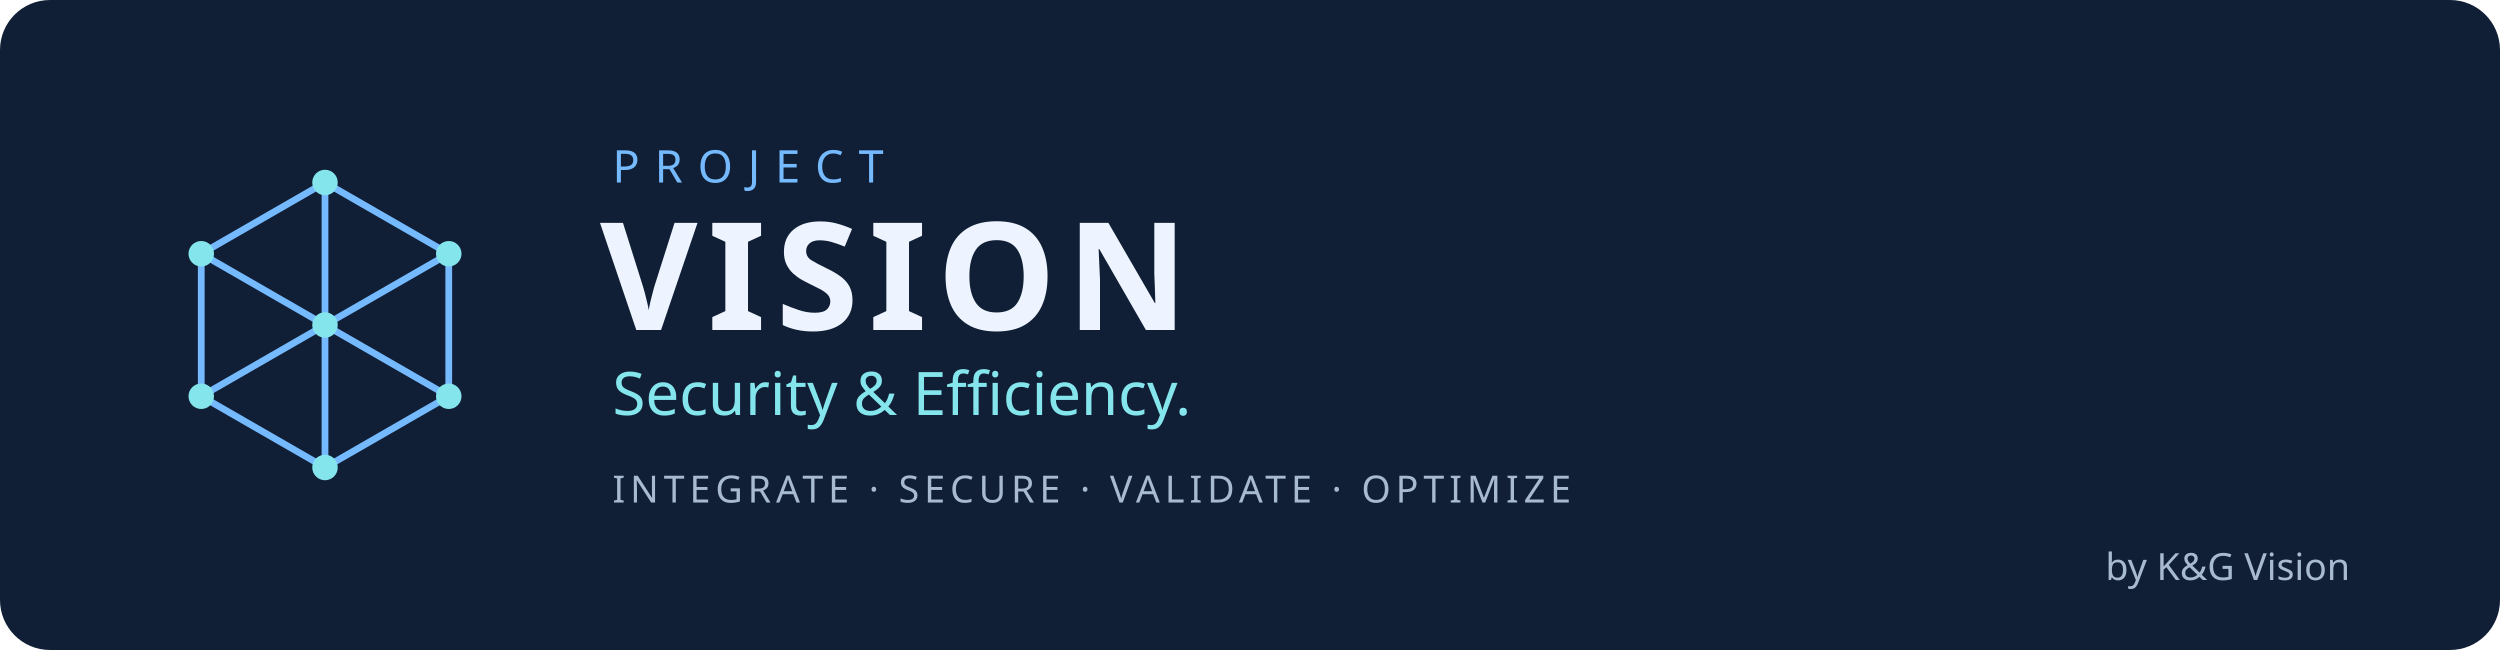
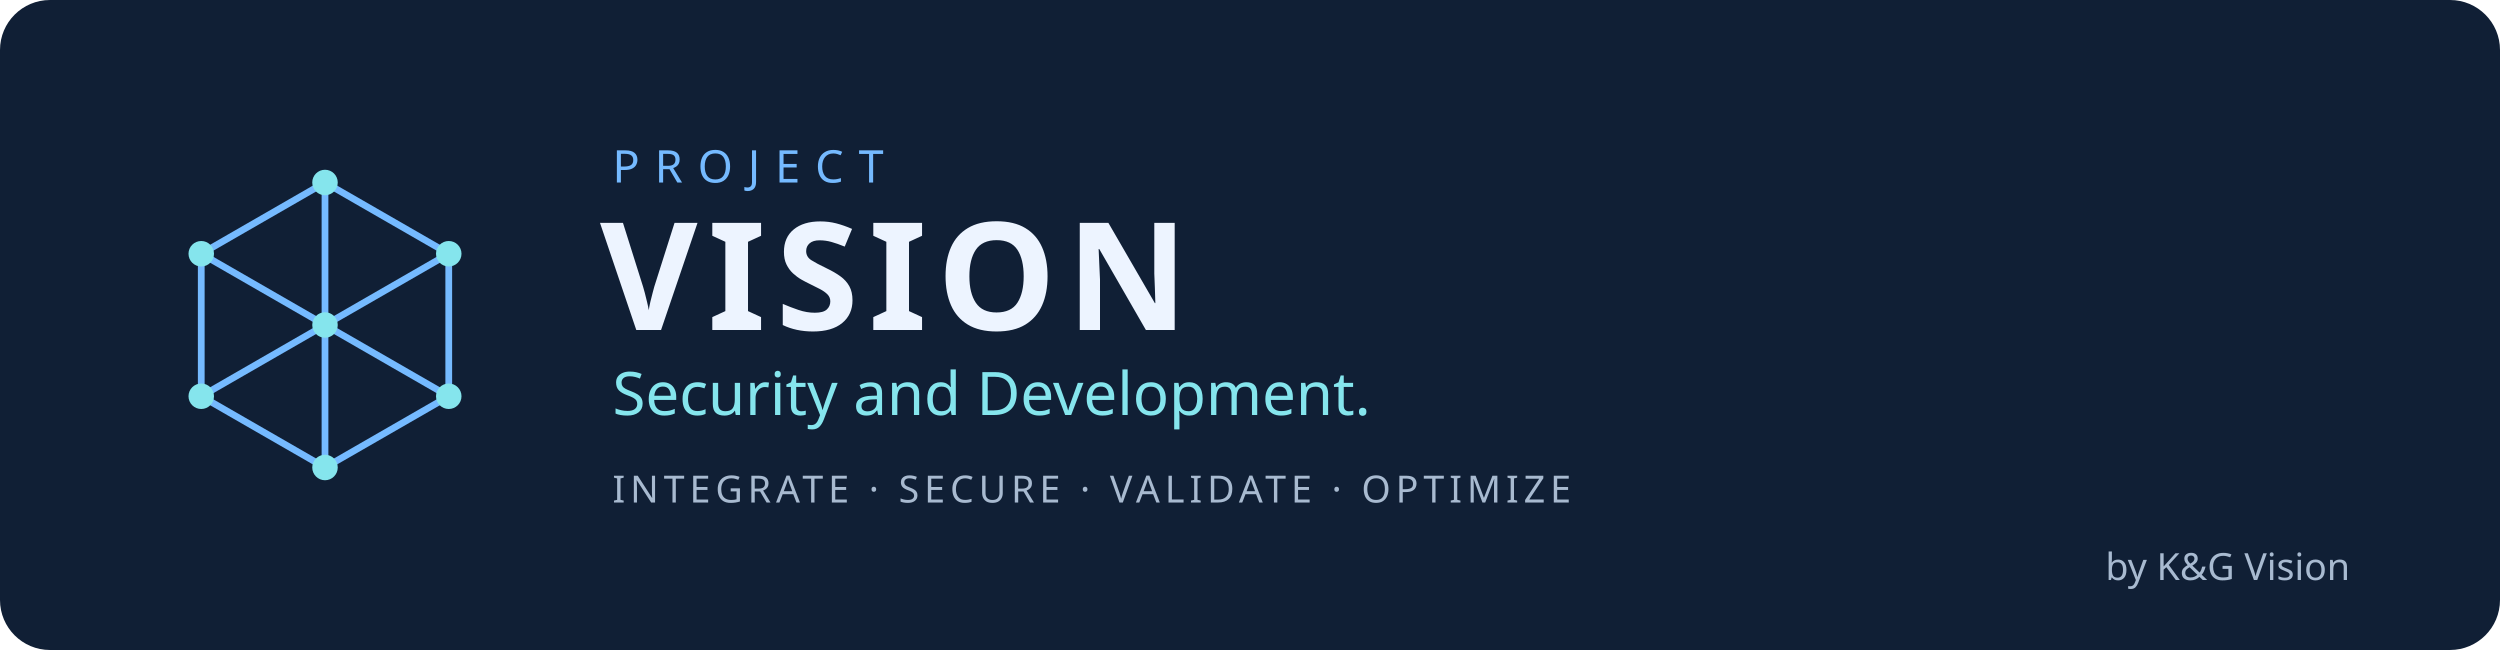
<svg xmlns="http://www.w3.org/2000/svg" viewBox="0 0 1000 260" role="img" aria-labelledby="t">
  <rect width="1000" height="260" rx="20" fill="#101F35" />
  <g transform="translate(55 55) scale(1.5)">
    <path d="M50 12L83 31V69L50 88L17 69V31Z M17 31L50 50L83 31M50 50V88M50 12V50M17 69L50 50L83 69" fill="none" stroke="#75BAFF" stroke-width="1.8" />
    <g fill="#85E5ED">
      <circle cx="50" cy="12" r="3.4" />
      <circle cx="83" cy="31" r="3.4" />
      <circle cx="83" cy="69" r="3.4" />
      <circle cx="50" cy="88" r="3.4" />
      <circle cx="17" cy="69" r="3.4" />
      <circle cx="17" cy="31" r="3.4" />
      <circle cx="50" cy="50" r="3.4" />
    </g>
  </g>
  <g font-family="system-ui, sans-serif">
    <text x="245" y="73" fill="#75BAFF" font-size="18" letter-spacing="6">PROJECT</text>
    <text x="240" y="132" fill="#EDF4FF" font-size="60" font-weight="700" letter-spacing="4">VISION</text>
-     <text x="245" y="166" fill="#85E5ED" font-size="24">Security &amp; Efficiency.</text>
+     <text x="245" y="166" fill="#85E5ED" font-size="24">Security and Development.</text>
    <text x="245" y="201" fill="#A8BAD0" font-size="15" letter-spacing="2">INTEGRATE · SECURE · VALIDATE · OPTIMIZE</text>
    <text x="940" y="232" fill="#A8BAD0" text-anchor="end" font-size="15">by K&amp;G Vision</text>
  </g>
</svg>
